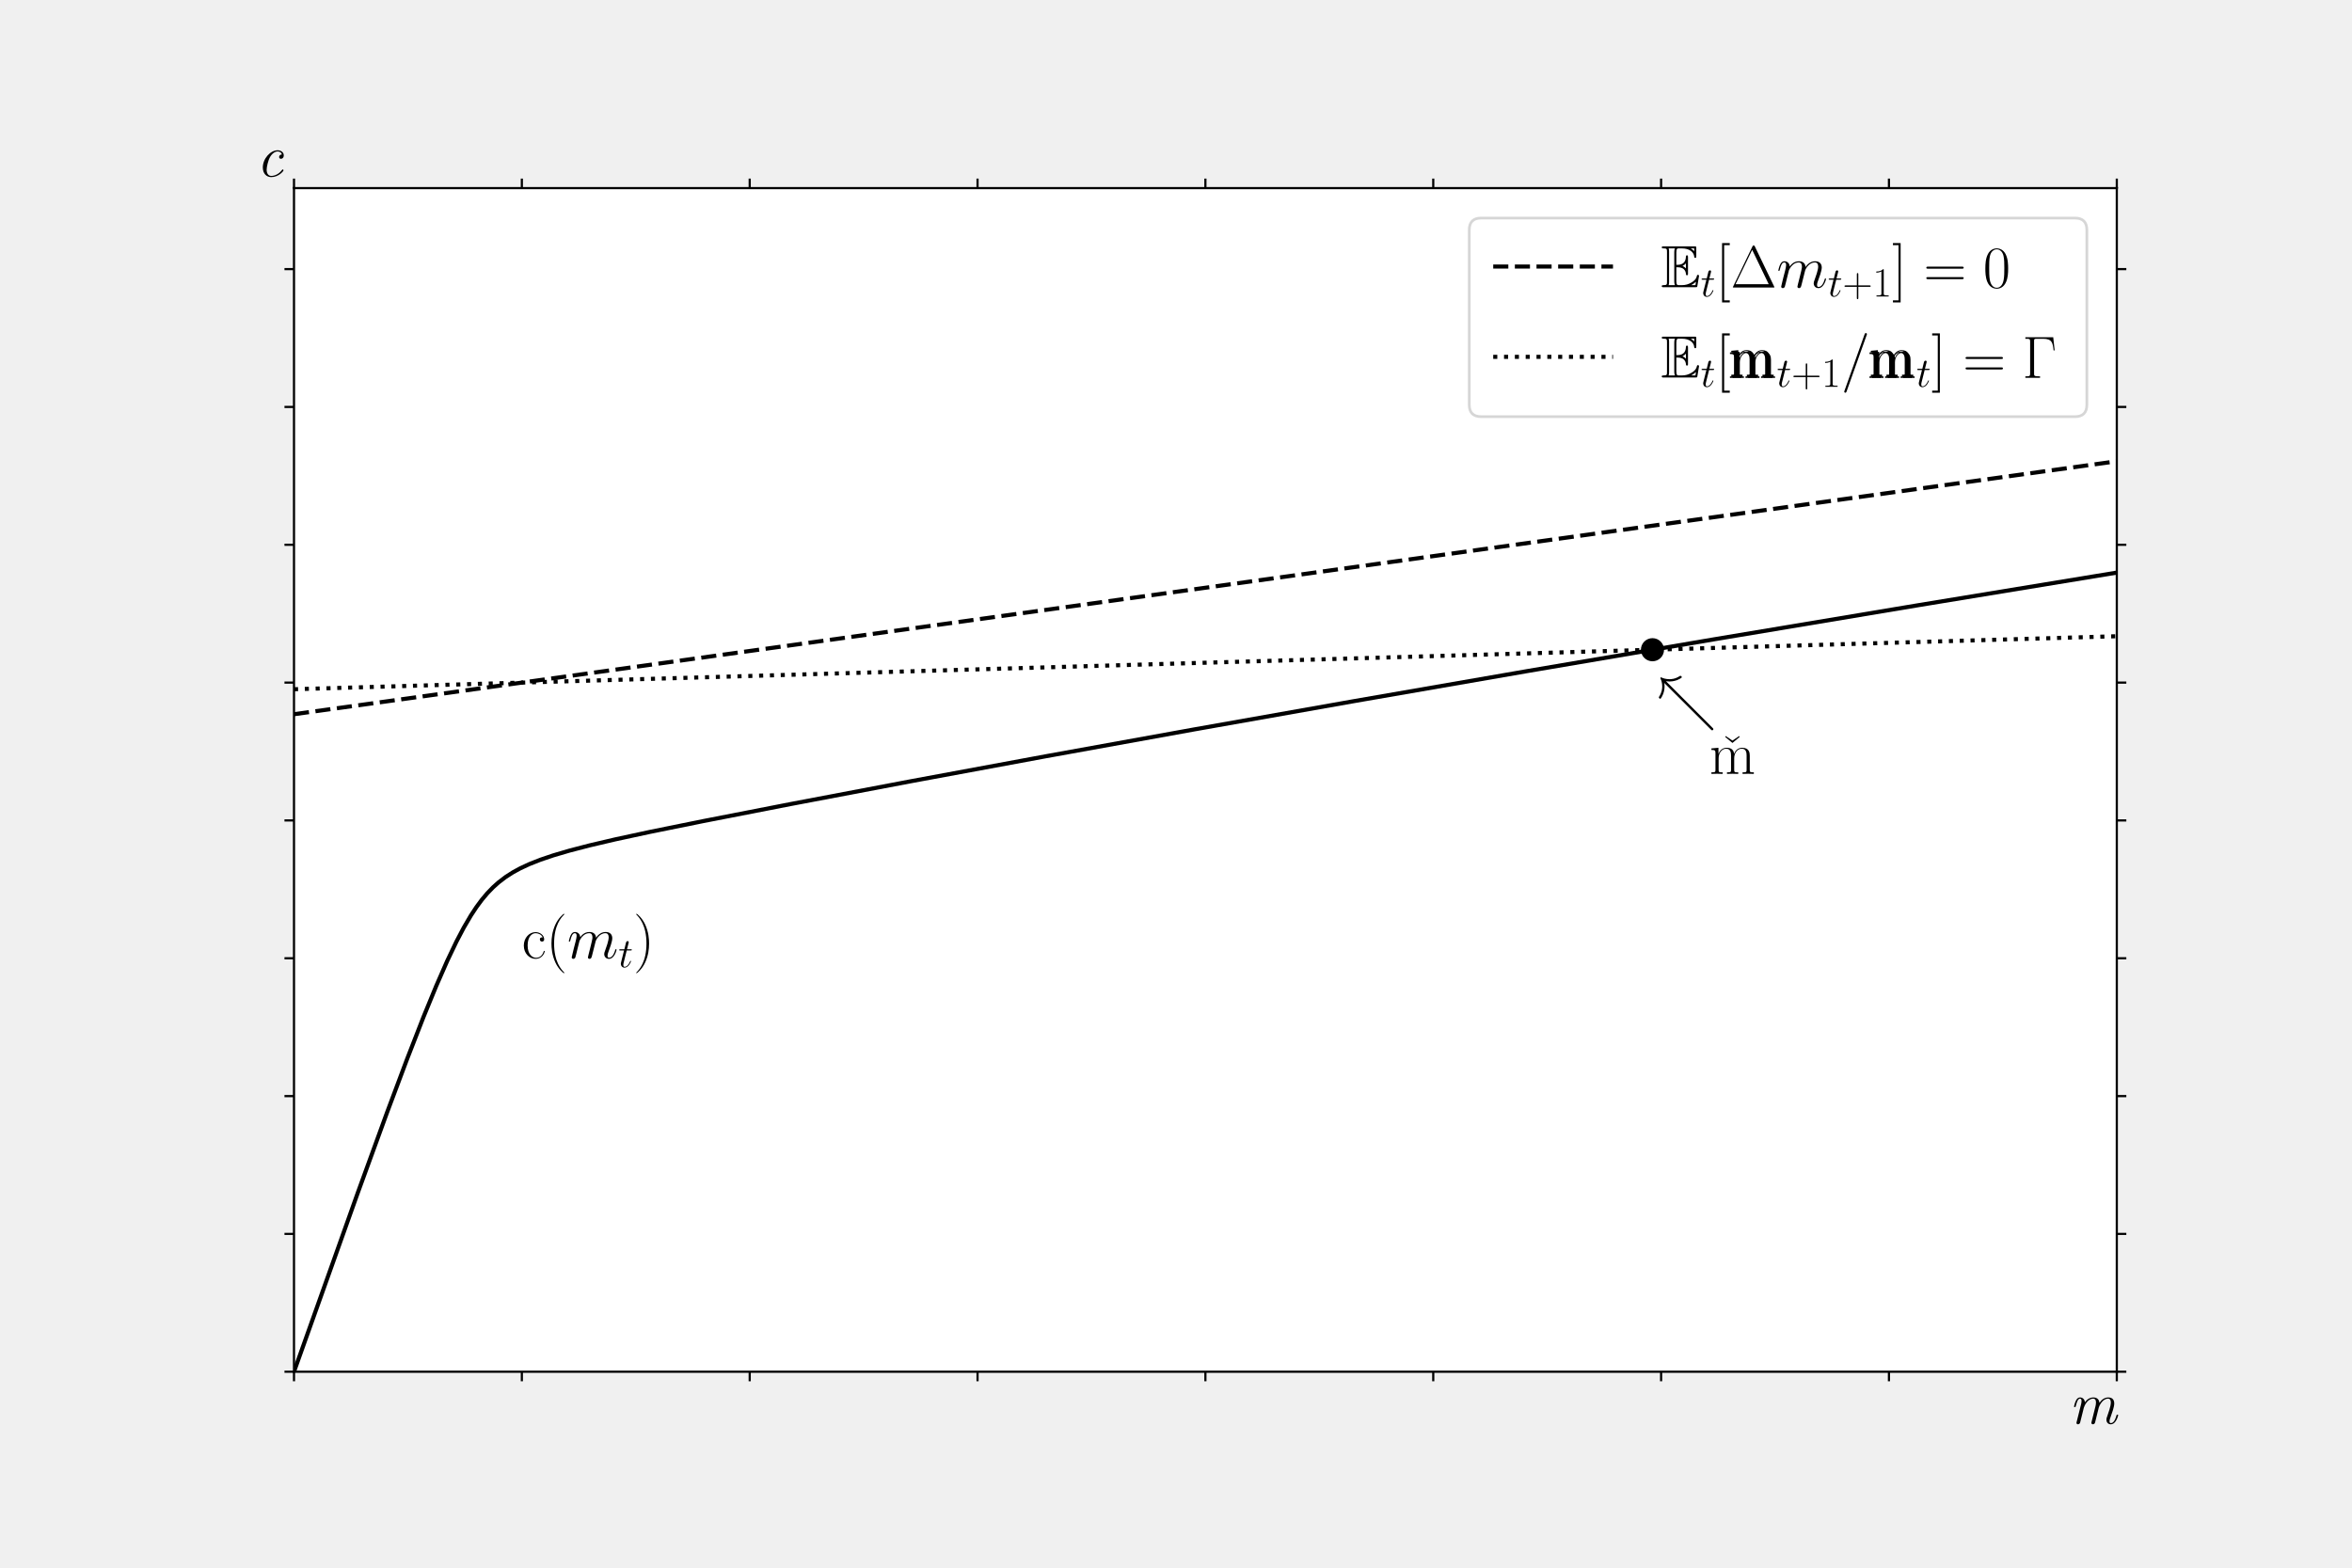
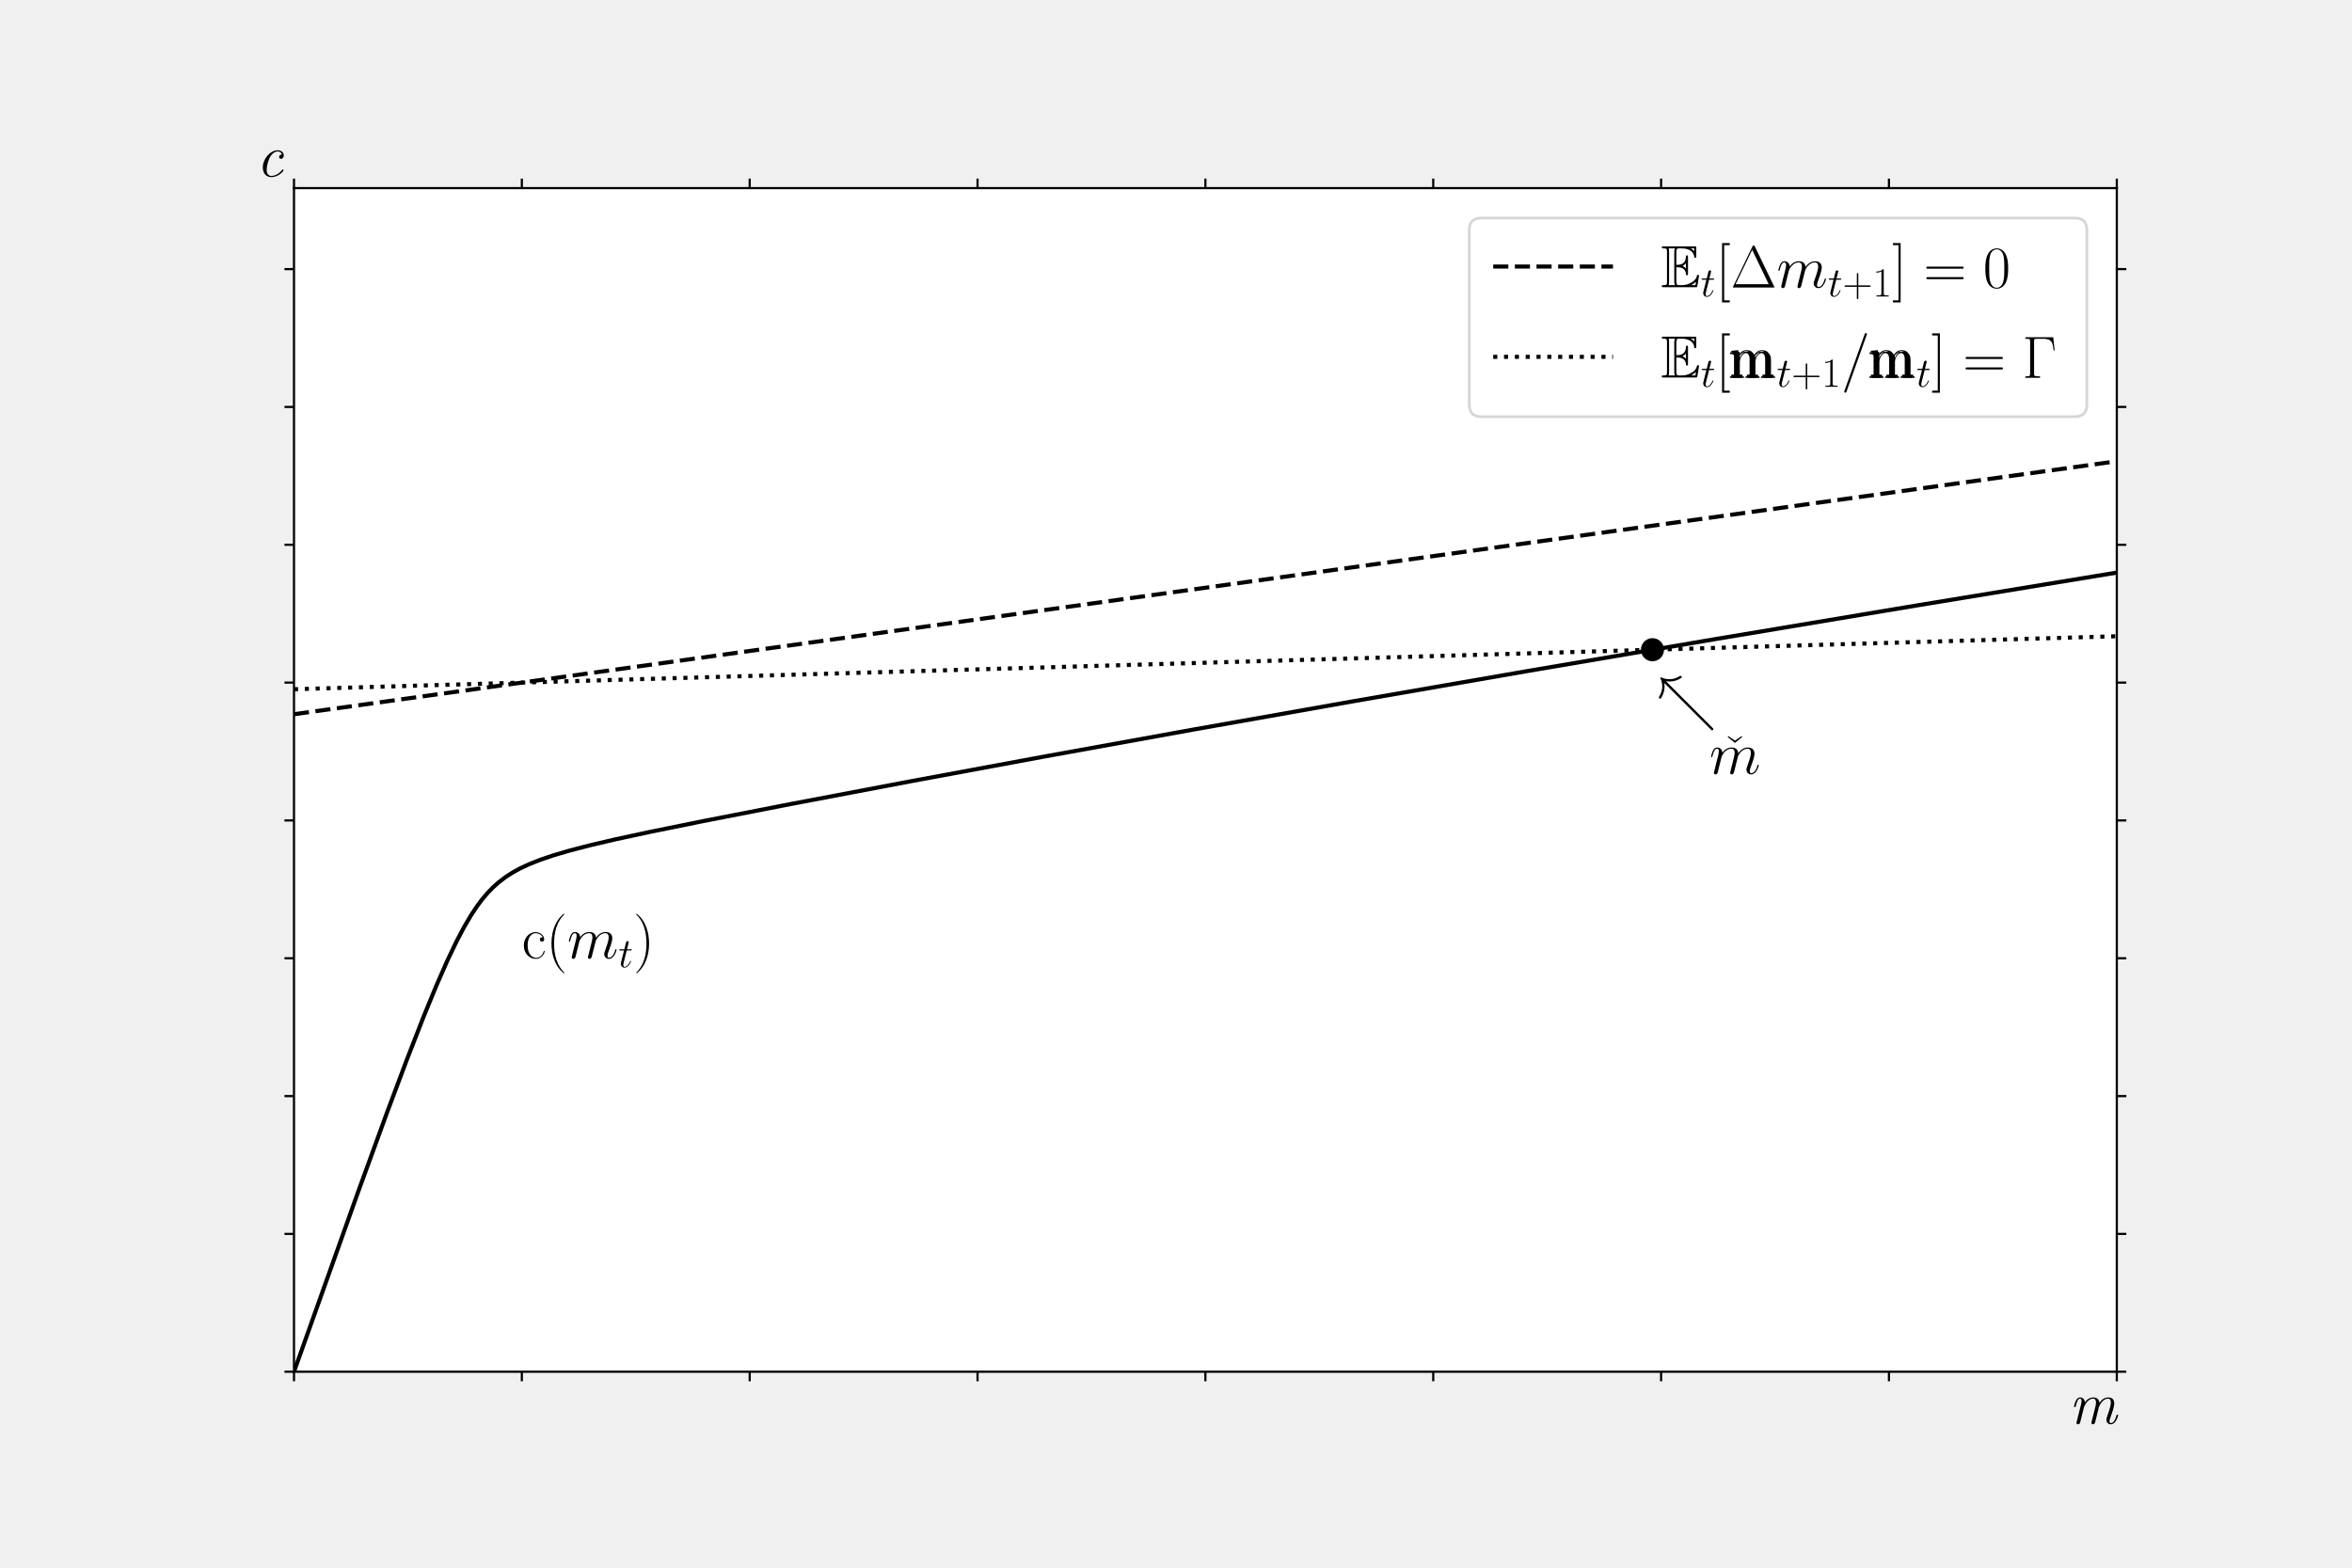
<svg xmlns="http://www.w3.org/2000/svg" xmlns:xlink="http://www.w3.org/1999/xlink" height="576pt" version="1.1" viewBox="0 0 864 576" width="864pt">
  <defs>
    <style type="text/css">*{stroke-linecap:butt;stroke-linejoin:round;}</style>
  </defs>
  <g id="figure_1">
    <g id="patch_1">
      <path d="M 0 576  L 864 576  L 864 0  L 0 0  z " style="fill:none;" />
    </g>
    <g id="axes_1">
      <g id="patch_2">
        <path d="M 108 504  L 777.6 504  L 777.6 69.12  L 108 69.12  z " style="fill:#ffffff;" />
      </g>
      <g id="matplotlib.axis_1">
        <g id="xtick_1">
          <g id="line2d_1">
            <defs>
-               <path d="M 0 0  L 0 3.5  " id="md576c1fa11" style="stroke:#000000;stroke-width:0.8;" />
-             </defs>
-             <g>
-               <use style="stroke:#000000;stroke-width:0.8;" x="108" xlink:href="#md576c1fa11" y="504" />
+               <path d="M 0 0  L 0 3.5  " id="ma418f7869b" style="stroke:#000000;stroke-width:0.8;" />
+             </defs>
+             <g>
+               <use style="stroke:#000000;stroke-width:0.8;" x="108" xlink:href="#ma418f7869b" y="504" />
            </g>
          </g>
          <g id="line2d_2">
            <defs>
-               <path d="M 0 0  L 0 -3.5  " id="m4f9e0c82af" style="stroke:#000000;stroke-width:0.8;" />
-             </defs>
-             <g>
-               <use style="stroke:#000000;stroke-width:0.8;" x="108" xlink:href="#m4f9e0c82af" y="69.12" />
+               <path d="M 0 0  L 0 -3.5  " id="m08414c9677" style="stroke:#000000;stroke-width:0.8;" />
+             </defs>
+             <g>
+               <use style="stroke:#000000;stroke-width:0.8;" x="108" xlink:href="#m08414c9677" y="69.12" />
            </g>
          </g>
        </g>
        <g id="xtick_2">
          <g id="line2d_3">
            <g>
-               <use style="stroke:#000000;stroke-width:0.8;" x="191.7" xlink:href="#md576c1fa11" y="504" />
+               <use style="stroke:#000000;stroke-width:0.8;" x="191.7" xlink:href="#ma418f7869b" y="504" />
            </g>
          </g>
          <g id="line2d_4">
            <g>
-               <use style="stroke:#000000;stroke-width:0.8;" x="191.7" xlink:href="#m4f9e0c82af" y="69.12" />
+               <use style="stroke:#000000;stroke-width:0.8;" x="191.7" xlink:href="#m08414c9677" y="69.12" />
            </g>
          </g>
        </g>
        <g id="xtick_3">
          <g id="line2d_5">
            <g>
-               <use style="stroke:#000000;stroke-width:0.8;" x="275.4" xlink:href="#md576c1fa11" y="504" />
+               <use style="stroke:#000000;stroke-width:0.8;" x="275.4" xlink:href="#ma418f7869b" y="504" />
            </g>
          </g>
          <g id="line2d_6">
            <g>
-               <use style="stroke:#000000;stroke-width:0.8;" x="275.4" xlink:href="#m4f9e0c82af" y="69.12" />
+               <use style="stroke:#000000;stroke-width:0.8;" x="275.4" xlink:href="#m08414c9677" y="69.12" />
            </g>
          </g>
        </g>
        <g id="xtick_4">
          <g id="line2d_7">
            <g>
-               <use style="stroke:#000000;stroke-width:0.8;" x="359.1" xlink:href="#md576c1fa11" y="504" />
+               <use style="stroke:#000000;stroke-width:0.8;" x="359.1" xlink:href="#ma418f7869b" y="504" />
            </g>
          </g>
          <g id="line2d_8">
            <g>
-               <use style="stroke:#000000;stroke-width:0.8;" x="359.1" xlink:href="#m4f9e0c82af" y="69.12" />
+               <use style="stroke:#000000;stroke-width:0.8;" x="359.1" xlink:href="#m08414c9677" y="69.12" />
            </g>
          </g>
        </g>
        <g id="xtick_5">
          <g id="line2d_9">
            <g>
-               <use style="stroke:#000000;stroke-width:0.8;" x="442.8" xlink:href="#md576c1fa11" y="504" />
+               <use style="stroke:#000000;stroke-width:0.8;" x="442.8" xlink:href="#ma418f7869b" y="504" />
            </g>
          </g>
          <g id="line2d_10">
            <g>
-               <use style="stroke:#000000;stroke-width:0.8;" x="442.8" xlink:href="#m4f9e0c82af" y="69.12" />
+               <use style="stroke:#000000;stroke-width:0.8;" x="442.8" xlink:href="#m08414c9677" y="69.12" />
            </g>
          </g>
        </g>
        <g id="xtick_6">
          <g id="line2d_11">
            <g>
-               <use style="stroke:#000000;stroke-width:0.8;" x="526.5" xlink:href="#md576c1fa11" y="504" />
+               <use style="stroke:#000000;stroke-width:0.8;" x="526.5" xlink:href="#ma418f7869b" y="504" />
            </g>
          </g>
          <g id="line2d_12">
            <g>
-               <use style="stroke:#000000;stroke-width:0.8;" x="526.5" xlink:href="#m4f9e0c82af" y="69.12" />
+               <use style="stroke:#000000;stroke-width:0.8;" x="526.5" xlink:href="#m08414c9677" y="69.12" />
            </g>
          </g>
        </g>
        <g id="xtick_7">
          <g id="line2d_13">
            <g>
-               <use style="stroke:#000000;stroke-width:0.8;" x="610.2" xlink:href="#md576c1fa11" y="504" />
+               <use style="stroke:#000000;stroke-width:0.8;" x="610.2" xlink:href="#ma418f7869b" y="504" />
            </g>
          </g>
          <g id="line2d_14">
            <g>
-               <use style="stroke:#000000;stroke-width:0.8;" x="610.2" xlink:href="#m4f9e0c82af" y="69.12" />
+               <use style="stroke:#000000;stroke-width:0.8;" x="610.2" xlink:href="#m08414c9677" y="69.12" />
            </g>
          </g>
        </g>
        <g id="xtick_8">
          <g id="line2d_15">
            <g>
-               <use style="stroke:#000000;stroke-width:0.8;" x="693.9" xlink:href="#md576c1fa11" y="504" />
+               <use style="stroke:#000000;stroke-width:0.8;" x="693.9" xlink:href="#ma418f7869b" y="504" />
            </g>
          </g>
          <g id="line2d_16">
            <g>
-               <use style="stroke:#000000;stroke-width:0.8;" x="693.9" xlink:href="#m4f9e0c82af" y="69.12" />
+               <use style="stroke:#000000;stroke-width:0.8;" x="693.9" xlink:href="#m08414c9677" y="69.12" />
            </g>
          </g>
        </g>
        <g id="xtick_9">
          <g id="line2d_17">
            <g>
-               <use style="stroke:#000000;stroke-width:0.8;" x="777.6" xlink:href="#md576c1fa11" y="504" />
+               <use style="stroke:#000000;stroke-width:0.8;" x="777.6" xlink:href="#ma418f7869b" y="504" />
            </g>
          </g>
          <g id="line2d_18">
            <g>
-               <use style="stroke:#000000;stroke-width:0.8;" x="777.6" xlink:href="#m4f9e0c82af" y="69.12" />
+               <use style="stroke:#000000;stroke-width:0.8;" x="777.6" xlink:href="#m08414c9677" y="69.12" />
            </g>
          </g>
        </g>
        <g id="text_1">
          <g transform="translate(760.0656 523.0932)scale(0.22 -0.22)">
            <defs>
              <path d="M 49.797 27.047  C 50.406 29.344 55.797 42.016 65.406 42.016  C 70 42.016 70 37.016 70 35.328  C 70 29.141 65.594 17.156 63.906 12.281  C 63 9.781 62.594 8.875 62.594 6.781  C 62.594 2 65.703 -1 69.797 -1  C 79.094 -1 82.297 13.875 82.297 14.266  C 82.297 15.172 81.406 15.172 81 15.172  C 79.797 15.172 79.703 14.875 79.297 13.375  C 78.406 9.984 75.703 1 70.094 1  C 68.594 1 67.797 1.703 67.797 3.984  C 67.797 6.391 68.906 9.484 69.703 11.469  C 72.297 18.766 75.703 28.047 75.703 33.828  C 75.703 39.109 73.406 44 65.703 44  C 59.5 44 54.5 40.406 50.906 34.938  C 50.297 41.719 45.594 44 40.797 44  C 35 44 30.094 40.906 26.5 35.922  C 26.203 40.406 23.094 44 18.5 44  C 16.203 44 13.594 43.016 11.5 38.719  C 9.594 35.031 8.297 29.031 8.297 28.844  C 8.297 28.047 8.797 27.844 9.703 27.844  C 10.797 27.844 10.906 27.938 11.5 30.234  C 13 36.125 14.906 42.016 18.297 42.016  C 20.906 42.016 20.906 39.109 20.906 37.922  C 20.906 36.016 20.5 33.828 20.094 32.438  L 12.797 3.297  C 12.406 1.891 12.406 1.797 12.406 1.391  C 12.406 0.203 13.203 -1 15 -1  C 16.203 -1 17.797 -0.297 18.5 1.703  C 18.703 2.688 22.5 17.656 23.094 20.156  C 23.594 22.359 24.203 24.453 24.703 26.641  C 25.703 30.328 31.203 42.016 40.5 42.016  C 45.094 42.016 45.094 36.922 45.094 35.328  C 45.094 33.328 44.703 31.141 44.297 29.344  L 37.703 3  C 37.406 1.891 37.406 1.594 37.406 1.391  C 37.406 0.297 38.203 -1 40 -1  C 42.297 -1 43.297 0.797 43.703 2.5  z " id="CMTI12-109" />
            </defs>
            <use transform="scale(0.996264)" xlink:href="#CMTI12-109" />
          </g>
        </g>
      </g>
      <g id="matplotlib.axis_2">
        <g id="ytick_1">
          <g id="line2d_19">
            <defs>
-               <path d="M 0 0  L -3.5 0  " id="mf4620b4316" style="stroke:#000000;stroke-width:0.8;" />
-             </defs>
-             <g>
-               <use style="stroke:#000000;stroke-width:0.8;" x="108" xlink:href="#mf4620b4316" y="504" />
+               <path d="M 0 0  L -3.5 0  " id="m62211bf81e" style="stroke:#000000;stroke-width:0.8;" />
+             </defs>
+             <g>
+               <use style="stroke:#000000;stroke-width:0.8;" x="108" xlink:href="#m62211bf81e" y="504" />
            </g>
          </g>
          <g id="line2d_20">
            <defs>
-               <path d="M 0 0  L 3.5 0  " id="m17664f1212" style="stroke:#000000;stroke-width:0.8;" />
-             </defs>
-             <g>
-               <use style="stroke:#000000;stroke-width:0.8;" x="777.6" xlink:href="#m17664f1212" y="504" />
+               <path d="M 0 0  L 3.5 0  " id="ma9d53d295d" style="stroke:#000000;stroke-width:0.8;" />
+             </defs>
+             <g>
+               <use style="stroke:#000000;stroke-width:0.8;" x="777.6" xlink:href="#ma9d53d295d" y="504" />
            </g>
          </g>
        </g>
        <g id="ytick_2">
          <g id="line2d_21">
            <g>
-               <use style="stroke:#000000;stroke-width:0.8;" x="108" xlink:href="#mf4620b4316" y="453.36" />
+               <use style="stroke:#000000;stroke-width:0.8;" x="108" xlink:href="#m62211bf81e" y="453.36" />
            </g>
          </g>
          <g id="line2d_22">
            <g>
-               <use style="stroke:#000000;stroke-width:0.8;" x="777.6" xlink:href="#m17664f1212" y="453.36" />
+               <use style="stroke:#000000;stroke-width:0.8;" x="777.6" xlink:href="#ma9d53d295d" y="453.36" />
            </g>
          </g>
        </g>
        <g id="ytick_3">
          <g id="line2d_23">
            <g>
-               <use style="stroke:#000000;stroke-width:0.8;" x="108" xlink:href="#mf4620b4316" y="402.721" />
+               <use style="stroke:#000000;stroke-width:0.8;" x="108" xlink:href="#m62211bf81e" y="402.721" />
            </g>
          </g>
          <g id="line2d_24">
            <g>
-               <use style="stroke:#000000;stroke-width:0.8;" x="777.6" xlink:href="#m17664f1212" y="402.721" />
+               <use style="stroke:#000000;stroke-width:0.8;" x="777.6" xlink:href="#ma9d53d295d" y="402.721" />
            </g>
          </g>
        </g>
        <g id="ytick_4">
          <g id="line2d_25">
            <g>
-               <use style="stroke:#000000;stroke-width:0.8;" x="108" xlink:href="#mf4620b4316" y="352.081" />
+               <use style="stroke:#000000;stroke-width:0.8;" x="108" xlink:href="#m62211bf81e" y="352.081" />
            </g>
          </g>
          <g id="line2d_26">
            <g>
-               <use style="stroke:#000000;stroke-width:0.8;" x="777.6" xlink:href="#m17664f1212" y="352.081" />
+               <use style="stroke:#000000;stroke-width:0.8;" x="777.6" xlink:href="#ma9d53d295d" y="352.081" />
            </g>
          </g>
        </g>
        <g id="ytick_5">
          <g id="line2d_27">
            <g>
-               <use style="stroke:#000000;stroke-width:0.8;" x="108" xlink:href="#mf4620b4316" y="301.442" />
+               <use style="stroke:#000000;stroke-width:0.8;" x="108" xlink:href="#m62211bf81e" y="301.442" />
            </g>
          </g>
          <g id="line2d_28">
            <g>
-               <use style="stroke:#000000;stroke-width:0.8;" x="777.6" xlink:href="#m17664f1212" y="301.442" />
+               <use style="stroke:#000000;stroke-width:0.8;" x="777.6" xlink:href="#ma9d53d295d" y="301.442" />
            </g>
          </g>
        </g>
        <g id="ytick_6">
          <g id="line2d_29">
            <g>
-               <use style="stroke:#000000;stroke-width:0.8;" x="108" xlink:href="#mf4620b4316" y="250.802" />
+               <use style="stroke:#000000;stroke-width:0.8;" x="108" xlink:href="#m62211bf81e" y="250.802" />
            </g>
          </g>
          <g id="line2d_30">
            <g>
-               <use style="stroke:#000000;stroke-width:0.8;" x="777.6" xlink:href="#m17664f1212" y="250.802" />
+               <use style="stroke:#000000;stroke-width:0.8;" x="777.6" xlink:href="#ma9d53d295d" y="250.802" />
            </g>
          </g>
        </g>
        <g id="ytick_7">
          <g id="line2d_31">
            <g>
-               <use style="stroke:#000000;stroke-width:0.8;" x="108" xlink:href="#mf4620b4316" y="200.163" />
+               <use style="stroke:#000000;stroke-width:0.8;" x="108" xlink:href="#m62211bf81e" y="200.163" />
            </g>
          </g>
          <g id="line2d_32">
            <g>
-               <use style="stroke:#000000;stroke-width:0.8;" x="777.6" xlink:href="#m17664f1212" y="200.163" />
+               <use style="stroke:#000000;stroke-width:0.8;" x="777.6" xlink:href="#ma9d53d295d" y="200.163" />
            </g>
          </g>
        </g>
        <g id="ytick_8">
          <g id="line2d_33">
            <g>
-               <use style="stroke:#000000;stroke-width:0.8;" x="108" xlink:href="#mf4620b4316" y="149.523" />
+               <use style="stroke:#000000;stroke-width:0.8;" x="108" xlink:href="#m62211bf81e" y="149.523" />
            </g>
          </g>
          <g id="line2d_34">
            <g>
-               <use style="stroke:#000000;stroke-width:0.8;" x="777.6" xlink:href="#m17664f1212" y="149.523" />
+               <use style="stroke:#000000;stroke-width:0.8;" x="777.6" xlink:href="#ma9d53d295d" y="149.523" />
            </g>
          </g>
        </g>
        <g id="ytick_9">
          <g id="line2d_35">
            <g>
-               <use style="stroke:#000000;stroke-width:0.8;" x="108" xlink:href="#mf4620b4316" y="98.884" />
+               <use style="stroke:#000000;stroke-width:0.8;" x="108" xlink:href="#m62211bf81e" y="98.884" />
            </g>
          </g>
          <g id="line2d_36">
            <g>
-               <use style="stroke:#000000;stroke-width:0.8;" x="777.6" xlink:href="#m17664f1212" y="98.884" />
+               <use style="stroke:#000000;stroke-width:0.8;" x="777.6" xlink:href="#ma9d53d295d" y="98.884" />
            </g>
          </g>
        </g>
        <g id="text_2">
          <g transform="translate(94.13689 64.85739)scale(0.22 -0.22)">
            <defs>
              <path d="M 43 37  C 40.5 37 38.297 35.094 38.297 32.703  C 38.297 30.203 40.5 29.719 41.406 29.719  C 42.406 29.719 46.094 30.312 46.094 35.547  C 46.094 40.281 41.906 44 35.797 44  C 23.594 44 11 29.938 11 15.172  C 11 4.984 17.094 -1 25.094 -1  C 37.5 -1 45.703 9.031 45.703 10.438  C 45.703 11.125 44.906 11.922 44.297 11.922  C 44 11.922 43.906 11.828 43.094 10.938  C 37.797 3.781 30.297 1 25.203 1  C 20.094 1 17.406 5.484 17.406 11.375  C 17.406 15.969 19.797 26.938 23.094 32.625  C 26.5 38.625 31.406 42.016 35.703 42.016  C 36.297 42.016 41.594 42.016 43 37  z " id="CMTI12-99" />
            </defs>
            <use transform="scale(0.996264)" xlink:href="#CMTI12-99" />
          </g>
        </g>
      </g>
      <g id="line2d_37">
-         <path clip-path="url(#pa26157b390)" d="M 108 504  L 131.459 438.182  L 142.184 408.743  L 149.557 389.079  L 155.589 373.605  L 160.281 362.179  L 164.303 353.016  L 167.654 345.994  L 170.335 340.886  L 173.016 336.311  L 175.027 333.261  L 177.038 330.547  L 179.049 328.161  L 181.059 326.08  L 183.07 324.271  L 185.751 322.221  L 188.432 320.503  L 191.114 319.042  L 194.465 317.484  L 198.486 315.896  L 203.178 314.306  L 209.211 312.531  L 216.584 310.614  L 225.968 308.414  L 238.703 305.667  L 258.141 301.724  L 290.314 295.449  L 334.551 287.054  L 384.151 277.87  L 438.443 268.046  L 497.427 257.604  L 561.103 246.559  L 630.141 234.814  L 704.541 222.386  L 777.6 210.383  L 777.6 210.383  " style="fill:none;stroke:#000000;stroke-linecap:square;stroke-width:1.5;" />
+         <path clip-path="url(#p46bc713dbd)" d="M 108 504  L 131.459 438.182  L 142.184 408.743  L 149.557 389.079  L 155.589 373.605  L 160.281 362.179  L 164.303 353.016  L 167.654 345.994  L 170.335 340.886  L 173.016 336.311  L 175.027 333.261  L 177.038 330.547  L 179.049 328.161  L 181.059 326.08  L 183.07 324.271  L 185.751 322.221  L 188.432 320.503  L 191.114 319.042  L 194.465 317.484  L 198.486 315.896  L 203.178 314.306  L 209.211 312.531  L 216.584 310.614  L 225.968 308.414  L 238.703 305.667  L 258.141 301.724  L 290.314 295.449  L 334.551 287.054  L 384.151 277.87  L 438.443 268.046  L 497.427 257.604  L 561.103 246.559  L 630.141 234.814  L 704.541 222.386  L 777.6 210.383  L 777.6 210.383  " style="fill:none;stroke:#000000;stroke-linecap:square;stroke-width:1.5;" />
      </g>
      <g id="line2d_38">
-         <path clip-path="url(#pa26157b390)" d="M 108 262.42  L 777.6 169.477  L 777.6 169.477  " style="fill:none;stroke:#000000;stroke-dasharray:5.55,2.4;stroke-dashoffset:0;stroke-width:1.5;" />
+         <path clip-path="url(#p46bc713dbd)" d="M 108 262.42  L 777.6 169.477  L 777.6 169.477  " style="fill:none;stroke:#000000;stroke-dasharray:5.55,2.4;stroke-dashoffset:0;stroke-width:1.5;" />
      </g>
      <g id="line2d_39">
-         <path clip-path="url(#pa26157b390)" d="M 108 253.237  L 777.6 233.76  L 777.6 233.76  " style="fill:none;stroke:#000000;stroke-dasharray:1.5,2.475;stroke-dashoffset:0;stroke-width:1.5;" />
+         <path clip-path="url(#p46bc713dbd)" d="M 108 253.237  L 777.6 233.76  L 777.6 233.76  " style="fill:none;stroke:#000000;stroke-dasharray:1.5,2.475;stroke-dashoffset:0;stroke-width:1.5;" />
      </g>
      <g id="line2d_40">
-         <path clip-path="url(#pa26157b390)" d="M 607.032 238.721  " style="fill:none;stroke:#000000;stroke-linecap:square;stroke-width:1.5;" />
+         <path clip-path="url(#p46bc713dbd)" d="M 607.032 238.721  " style="fill:none;stroke:#000000;stroke-linecap:square;stroke-width:1.5;" />
        <defs>
-           <path d="M 0 3.75  C 0.995 3.75 1.948 3.355 2.652 2.652  C 3.355 1.948 3.75 0.995 3.75 0  C 3.75 -0.995 3.355 -1.948 2.652 -2.652  C 1.948 -3.355 0.995 -3.75 0 -3.75  C -0.995 -3.75 -1.948 -3.355 -2.652 -2.652  C -3.355 -1.948 -3.75 -0.995 -3.75 0  C -3.75 0.995 -3.355 1.948 -2.652 2.652  C -1.948 3.355 -0.995 3.75 0 3.75  z " id="m15eeee6f37" style="stroke:#000000;" />
+           <path d="M 0 3.75  C 0.995 3.75 1.948 3.355 2.652 2.652  C 3.355 1.948 3.75 0.995 3.75 0  C 3.75 -0.995 3.355 -1.948 2.652 -2.652  C 1.948 -3.355 0.995 -3.75 0 -3.75  C -0.995 -3.75 -1.948 -3.355 -2.652 -2.652  C -3.355 -1.948 -3.75 -0.995 -3.75 0  C -3.75 0.995 -3.355 1.948 -2.652 2.652  C -1.948 3.355 -0.995 3.75 0 3.75  z " id="m5df44e95e3" style="stroke:#000000;" />
        </defs>
-         <g clip-path="url(#pa26157b390)">
-           <use style="stroke:#000000;" x="607.032" xlink:href="#m15eeee6f37" y="238.721" />
+         <g clip-path="url(#p46bc713dbd)">
+           <use style="stroke:#000000;" x="607.032" xlink:href="#m5df44e95e3" y="238.721" />
        </g>
      </g>
      <g id="patch_3">
        <path d="M 108 504  L 108 69.12  " style="fill:none;stroke:#000000;stroke-linecap:square;stroke-linejoin:miter;stroke-width:0.8;" />
      </g>
      <g id="patch_4">
        <path d="M 777.6 504  L 777.6 69.12  " style="fill:none;stroke:#000000;stroke-linecap:square;stroke-linejoin:miter;stroke-width:0.8;" />
      </g>
      <g id="patch_5">
        <path d="M 108 504  L 777.6 504  " style="fill:none;stroke:#000000;stroke-linecap:square;stroke-linejoin:miter;stroke-width:0.8;" />
      </g>
      <g id="patch_6">
        <path d="M 108 69.12  L 777.6 69.12  " style="fill:none;stroke:#000000;stroke-linecap:square;stroke-linejoin:miter;stroke-width:0.8;" />
      </g>
      <g id="text_3">
        <g transform="translate(191.7 352.0813)scale(0.22 -0.22)">
          <defs>
            <path d="M 34.906 35  C 33 35 30.203 35 30.203 31.516  C 30.203 28.719 32.5 27.922 33.797 27.922  C 34.5 27.922 37.406 28.234 37.406 31.625  C 37.406 38.547 30.594 43.797 22.906 43.797  C 12.297 43.797 3.297 34.031 3.297 21.297  C 3.297 8.062 12.703 -1 22.906 -1  C 35.297 -1 38.406 10.578 38.406 11.688  C 38.406 12.094 38.297 12.391 37.594 12.391  C 36.906 12.391 36.797 12.297 36.406 10.984  C 33.797 2.812 28.094 0.797 23.797 0.797  C 17.406 0.797 9.703 6.672 9.703 21.391  C 9.703 36.531 17.094 42 23 42  C 26.906 42 32.703 40.203 34.906 35  z " id="CMR17-99" />
            <path d="M 30.594 -24.391  C 30.594 -24.297 30.594 -24.094 30.297 -23.797  C 25.703 -19.125 13.406 -6.359 13.406 24.703  C 13.406 55.766 25.5 68.422 30.406 73.391  C 30.406 73.5 30.594 73.703 30.594 74  C 30.594 74.297 30.297 74.5 29.906 74.5  C 28.797 74.5 20.297 67.125 15.406 56.156  C 10.406 45.109 9 34.359 9 24.812  C 9 17.625 9.703 5.484 15.703 -7.359  C 20.5 -17.734 28.703 -25 29.906 -25  C 30.406 -25 30.594 -24.797 30.594 -24.391  z " id="CMR17-40" />
            <path d="M 20.594 29.234  C 20.797 29.844 23.297 34.828 27 38.016  C 29.594 40.406 33 42.016 36.906 42.016  C 40.906 42.016 42.297 39.016 42.297 35.031  C 42.297 34.422 42.297 32.438 41.094 27.734  L 38.594 17.469  C 37.797 14.469 35.906 7.078 35.703 5.984  C 35.297 4.484 34.703 1.891 34.703 1.5  C 34.703 0.094 35.797 -1 37.297 -1  C 40.297 -1 40.797 1.297 41.703 4.891  L 47.703 28.734  C 47.906 29.531 53.094 42.016 64.094 42.016  C 68.094 42.016 69.5 39.016 69.5 35.031  C 69.5 29.438 65.594 18.562 63.406 12.578  C 62.5 10.172 62 8.875 62 7.078  C 62 2.594 65.094 -1 69.906 -1  C 79.203 -1 82.703 13.672 82.703 14.266  C 82.703 14.766 82.297 15.172 81.703 15.172  C 80.797 15.172 80.703 14.875 80.203 13.172  C 77.906 5.188 74.203 1 70.203 1  C 69.203 1 67.594 1 67.594 4.203  C 67.594 6.812 68.797 10 69.203 11.094  C 71 15.906 75.5 27.703 75.5 33.516  C 75.5 39.5 72 44 64.406 44  C 57.703 44 52.297 40.219 48.297 34.328  C 48 39.719 44.703 44 37.203 44  C 28.297 44 23.594 37.734 21.797 35.234  C 21.5 40.906 17.406 44 13 44  C 10.094 44 7.797 42.609 5.906 38.812  C 4.094 35.219 2.703 29.141 2.703 28.734  C 2.703 28.344 3.094 27.844 3.797 27.844  C 4.594 27.844 4.703 27.938 5.297 30.234  C 6.797 36.125 8.703 42.016 12.703 42.016  C 15 42.016 15.797 40.406 15.797 37.422  C 15.797 35.219 14.797 31.328 14.094 28.234  L 11.297 17.469  C 10.906 15.562 9.797 11.078 9.297 9.281  C 8.594 6.688 7.5 2 7.5 1.5  C 7.5 0.094 8.594 -1 10.094 -1  C 11.297 -1 12.703 -0.406 13.5 1.094  C 13.703 1.594 14.594 5.094 15.094 7.078  L 17.297 16.062  z " id="CMMI12-109" />
            <path d="M 20.094 40.094  L 29.297 40.094  C 31.203 40.094 32.203 40.094 32.203 41.891  C 32.203 43 31.594 43 29.594 43  L 20.797 43  L 24.5 57.688  C 24.906 59.078 24.906 59.281 24.906 60  C 24.906 61.609 23.594 62.5 22.297 62.5  C 21.5 62.5 19.203 62.203 18.406 58.984  L 14.5 43  L 5.094 43  C 3.094 43 2.203 43 2.203 41.094  C 2.203 40.094 2.906 40.094 4.797 40.094  L 13.703 40.094  L 7.094 13.766  C 6.297 10.281 6 9.281 6 7.984  C 6 3.297 9.297 -1 14.906 -1  C 25 -1 30.406 13.562 30.406 14.25  C 30.406 14.859 30 15.156 29.406 15.156  C 29.203 15.156 28.797 15.156 28.594 14.75  C 28.5 14.656 28.406 14.547 27.703 12.953  C 25.594 7.984 21 1 15.203 1  C 12.203 1 12 3.5 12 5.688  C 12 5.781 12 7.688 12.297 8.875  z " id="CMMI12-116" />
            <path d="M 26.297 24.703  C 26.297 31.875 25.594 44.016 19.594 56.859  C 14.797 67.234 6.594 74.5 5.406 74.5  C 5.094 74.5 4.703 74.391 4.703 73.891  C 4.703 73.703 4.797 73.594 4.906 73.391  C 9.703 68.406 21.906 55.75 21.906 24.75  C 21.906 -6.359 9.797 -19.016 4.906 -24.016  C 4.797 -24.203 4.703 -24.312 4.703 -24.5  C 4.703 -25 5.094 -25 5.406 -25  C 6.5 -25 15 -17.625 19.906 -6.656  C 24.906 4.391 26.297 15.141 26.297 24.703  z " id="CMR17-41" />
          </defs>
          <use transform="scale(0.996264)" xlink:href="#CMR17-99" />
          <use transform="translate(40.48566 0)scale(0.996264)" xlink:href="#CMR17-40" />
          <use transform="translate(75.76643 0)scale(0.996264)" xlink:href="#CMMI12-109" />
          <use transform="translate(161.0937 -14.94392)scale(0.697382)" xlink:href="#CMMI12-116" />
          <use transform="translate(186.2501 0)scale(0.996264)" xlink:href="#CMR17-41" />
        </g>
      </g>
      <g id="text_4">
        <g transform="translate(608.7055 264.0412)scale(0.22 -0.22)">
          <defs>
            <path d="M 15 62.734  C 16.703 62.438 19 62.234 20.797 62.234  C 22.797 62.234 27.703 62.438 33.5 64.531  C 34.203 64.844 41.594 67.953 41.594 69.547  C 41.594 70.25 40 71.844 39.297 71.844  C 38.906 71.844 38.594 71.734 38 71.344  C 30.094 66.141 23.203 66.141 20.703 66.141  C 14.594 66.141 10.094 67.734 7.797 68.844  C 7.203 69.141 6.906 69.234 6.594 69.234  C 6 69.234 5.594 68.844 5.594 68.234  C 5.594 68.031 5.594 67.844 5.906 67.031  C 7.203 64.344 8.703 59.938 8.703 54.141  C 8.703 49.938 8.094 43.938 3.5 36.844  C 3.094 36.141 3 35.938 3 35.531  C 3 34.844 4.594 33.234 5.297 33.234  C 6.703 33.234 9.5 39.438 10.297 41.344  C 12.406 46.938 12.594 51.734 12.594 54.031  C 12.594 57.234 12.594 57.344 12.094 59.844  L 90.203 -18.156  C 91.406 -19.359 91.594 -19.562 92.406 -19.562  C 93.594 -19.562 94.406 -18.562 94.406 -17.562  C 94.406 -16.766 94.203 -16.562 92.906 -15.266  z " id="CMSY10-45" />
          </defs>
          <use transform="scale(0.996264)" xlink:href="#CMSY10-45" />
        </g>
      </g>
      <g id="text_5">
        <g transform="translate(627.9565 284.297)scale(0.22 -0.22)">
          <defs>
            <path d="M 22.906 55.641  L 11.703 63.203  L 10.703 61.812  L 22.906 51.656  L 35.094 61.812  L 34.094 63.203  z " id="CMR17-20" />
-             <path d="M 67.594 30.203  C 67.594 35.188 66.703 43.594 54.797 43.594  C 48 43.594 43.297 39 41.5 33.609  L 41.406 33.609  C 40.203 41.812 34.297 43.594 28.703 43.594  C 20.797 43.594 16.703 37.5 15.203 33.5  L 15.094 33.5  L 15.094 43.594  L 3.297 42.5  L 3.297 39.906  C 9.203 39.906 10.094 39.297 10.094 34.5  L 10.094 6.688  C 10.094 2.875 9.703 2.391 3.297 2.391  L 3.297 -0.203  C 5.703 0 10.094 0 12.703 0  C 15.297 0 19.797 0 22.203 -0.203  L 22.203 2.391  C 15.797 2.391 15.406 2.781 15.406 6.688  L 15.406 25.906  C 15.406 35.109 21 42 28 42  C 35.406 42 36.203 35.406 36.203 30.594  L 36.203 6.688  C 36.203 2.875 35.797 2.391 29.406 2.391  L 29.406 -0.203  C 31.797 0 36.203 0 38.797 0  C 41.406 0 45.906 0 48.297 -0.203  L 48.297 2.391  C 41.906 2.391 41.5 2.781 41.5 6.688  L 41.5 25.906  C 41.5 35.109 47.094 42 54.094 42  C 61.5 42 62.297 35.406 62.297 30.594  L 62.297 6.688  C 62.297 2.875 61.906 2.391 55.5 2.391  L 55.5 -0.203  C 57.906 0 62.297 0 64.906 0  C 67.5 0 72 0 74.406 -0.203  L 74.406 2.391  C 68 2.391 67.594 2.781 67.594 6.688  z " id="CMR17-109" />
          </defs>
-           <use transform="translate(15.61456 0)scale(0.996264)" xlink:href="#CMR17-20" />
-           <use transform="scale(0.996264)" xlink:href="#CMR17-109" />
+           <use transform="translate(19.81838 0.006461)scale(0.996264)" xlink:href="#CMR17-20" />
+           <use transform="scale(0.996264)" xlink:href="#CMMI12-109" />
        </g>
      </g>
      <g id="legend_1">
        <g id="patch_7">
          <path d="M 544.128 153.094  L 762.2 153.094  Q 766.6 153.094 766.6 148.694  L 766.6 84.52  Q 766.6 80.12 762.2 80.12  L 544.128 80.12  Q 539.728 80.12 539.728 84.52  L 539.728 148.694  Q 539.728 153.094 544.128 153.094  z " style="fill:#ffffff;opacity:0.8;stroke:#cccccc;stroke-linejoin:miter;" />
        </g>
        <g id="line2d_41">
          <path d="M 548.528 97.937  L 592.528 97.937  " style="fill:none;stroke:#000000;stroke-dasharray:5.55,2.4;stroke-dashoffset:0;stroke-width:1.5;" />
        </g>
        <g id="line2d_42" />
        <g id="text_6">
          <g transform="translate(610.1278 105.6366)scale(0.22 -0.22)">
            <defs>
              <path d="M 25.906 34  C 28.406 34 33.203 34 36.703 31.969  C 41.5 28.953 41.906 23.703 41.906 23.125  C 42 21.766 42 20.5 43.703 20.5  C 45.406 20.5 45.406 21.891 45.406 23.703  L 45.406 50.797  C 45.406 52.391 45.406 54 43.703 54  C 42 54 41.906 52.422 41.906 51.578  C 41.297 38 31.094 38 25.906 38  L 25.906 58.938  C 25.906 65.594 27.797 65.594 30.203 65.594  L 35 65.594  C 48.5 65.594 55.203 58.734 55.797 51.875  C 55.906 51.078 56 49.594 57.594 49.594  C 59.297 49.594 59.297 51.188 59.297 52.891  L 59.297 65.906  C 59.297 69 59.094 69 56 69  L 4.797 69  C 3 69 1.406 69 1.406 67.25  C 1.406 65.594 3.297 65.594 4.094 65.594  C 9.797 65.594 10.203 64.797 10.203 59.875  L 10.203 9.719  C 10.203 5 9.906 4 4.594 4  C 3.094 4 1.406 4 1.406 2.297  C 1.406 0.5 3 0.5 4.797 0.5  L 57.797 0.5  C 59.703 0.5 60.703 0.5 61 1.922  C 61.094 2.016 63.906 18.953 63.906 19.453  C 63.906 20.562 63 21.281 62.203 21.281  C 60.797 21.281 60.406 19.969 60.406 19.859  C 59.797 17.219 58.797 12.938 51.5 8.578  C 46.297 5.422 41.203 4 35.703 4  L 30.203 4  C 27.797 4 25.906 4 25.906 10.688  z M 55.797 65.594  L 55.797 60.875  C 54.094 62.734 52.203 64.312 50.094 65.594  z M 36.297 36.172  C 37.906 36.875 40.094 38.375 41.906 40.469  L 41.906 32.062  C 39.5 34.766 36.406 36.062 36.297 36.062  z M 13.703 60.078  C 13.703 61.297 13.703 63.797 12.906 65.594  L 23.5 65.594  C 22.406 63.297 22.406 59.984 22.406 59.078  L 22.406 10.516  C 22.406 6.906 23.094 4.906 23.5 4  L 12.906 4  C 13.703 5.797 13.703 8.297 13.703 9.516  z M 50.906 4  L 50.906 4.094  C 54.094 5.734 56.797 7.875 58.797 9.703  C 58.703 9.312 58 4.812 57.906 4  z " id="MSBM10-69" />
              <path d="M 23.5 -25  L 23.5 -21.516  L 14.094 -21.516  L 14.094 71  L 23.5 71  L 23.5 74.484  L 10.594 74.484  L 10.594 -25  z " id="CMR17-91" />
              <path d="M 40.594 68.797  C 39.797 70.5 39.406 70.5 38.594 70.5  C 37.406 70.5 37.297 70.297 36.594 68.891  L 4.203 1.703  C 4.094 1.5 3.703 0.594 3.703 0.5  C 3.703 0.094 3.797 0 5.594 0  L 71.5 0  C 73.297 0 73.406 0.094 73.406 0.5  C 73.406 0.594 73 1.5 72.906 1.703  z M 36.094 63.094  L 63.797 5.594  L 8.297 5.594  z " id="CMR17-1" />
              <path d="M 37.703 23  L 64.203 23  C 65.594 23 67.297 23 67.297 24.688  C 67.297 26.484 65.703 26.484 64.203 26.484  L 37.703 26.484  L 37.703 52.906  C 37.703 54.297 37.703 56 36 56  C 34.203 56 34.203 54.406 34.203 52.906  L 34.203 26.484  L 7.703 26.484  C 6.297 26.484 4.594 26.484 4.594 24.797  C 4.594 23 6.203 23 7.703 23  L 34.203 23  L 34.203 -3.406  C 34.203 -4.797 34.203 -6.5 35.906 -6.5  C 37.703 -6.5 37.703 -4.906 37.703 -3.406  z " id="CMR17-43" />
              <path d="M 26.594 63.406  C 26.594 65.5 26.5 65.5 25.094 65.5  C 21.203 61.188 15.297 59.797 9.703 59.797  C 9.406 59.797 8.906 59.797 8.797 59.5  C 8.703 59.297 8.703 59.094 8.703 57  C 11.797 57 17 57.594 21 59.984  L 21 7.203  C 21 3.688 20.797 2.5 12.203 2.5  L 9.203 2.5  L 9.203 0  C 14 0 19 0 23.797 0  C 28.594 0 33.594 0 38.406 0  L 38.406 2.5  L 35.406 2.5  C 26.797 2.5 26.594 3.594 26.594 7.156  z " id="CMR17-49" />
              <path d="M 14.297 74.484  L 1.406 74.484  L 1.406 71  L 10.797 71  L 10.797 -21.516  L 1.406 -21.516  L 1.406 -25  L 14.297 -25  z " id="CMR17-93" />
              <path d="M 64.297 31.516  C 65.797 31.516 67.297 31.516 67.297 33.203  C 67.297 35 65.594 35 63.906 35  L 8 35  C 6.297 35 4.594 35 4.594 33.203  C 4.594 31.516 6.094 31.516 7.594 31.516  z M 63.906 14  C 65.594 14 67.297 14 67.297 15.797  C 67.297 17.484 65.797 17.484 64.297 17.484  L 7.594 17.484  C 6.094 17.484 4.594 17.484 4.594 15.797  C 4.594 14 6.297 14 8 14  z " id="CMR17-61" />
              <path d="M 42 31.641  C 42 37.75 41.906 48.125 37.703 56.109  C 34 63.109 28.094 65.594 22.906 65.594  C 18.094 65.594 12 63.406 8.203 56.203  C 4.203 48.719 3.797 39.438 3.797 31.641  C 3.797 25.953 3.906 17.281 7 9.672  C 11.297 -0.609 19 -2 22.906 -2  C 27.5 -2 34.5 -0.109 38.594 9.375  C 41.594 16.281 42 24.359 42 31.641  z M 22.906 -0.406  C 16.5 -0.406 12.703 5.078 11.297 12.688  C 10.203 18.562 10.203 27.156 10.203 32.75  C 10.203 40.438 10.203 46.828 11.5 52.922  C 13.406 61.391 19 64 22.906 64  C 27 64 32.297 61.297 34.203 53.125  C 35.5 47.438 35.594 40.734 35.594 32.75  C 35.594 26.25 35.594 18.266 34.406 12.375  C 32.297 1.484 26.406 -0.406 22.906 -0.406  z " id="CMR17-48" />
            </defs>
            <use transform="scale(0.996264)" xlink:href="#MSBM10-69" />
            <use transform="translate(66.41782 -14.94392)scale(0.697382)" xlink:href="#CMMI12-116" />
            <use transform="translate(91.57426 0)scale(0.996264)" xlink:href="#CMR17-91" />
            <use transform="translate(116.4453 0)scale(0.996264)" xlink:href="#CMR17-1" />
            <use transform="translate(193.3649 0)scale(0.996264)" xlink:href="#CMMI12-109" />
            <use transform="translate(278.6921 -14.94392)scale(0.697382)" xlink:href="#CMMI12-116" />
            <use transform="translate(303.3504 -14.94392)scale(0.697382)" xlink:href="#CMR17-43" />
            <use transform="translate(353.5506 -14.94392)scale(0.697382)" xlink:href="#CMR17-49" />
            <use transform="translate(386.0319 0)scale(0.996264)" xlink:href="#CMR17-93" />
            <use transform="translate(438.577 0)scale(0.996264)" xlink:href="#CMR17-61" />
            <use transform="translate(537.9658 0)scale(0.996264)" xlink:href="#CMR17-48" />
          </g>
        </g>
        <g id="line2d_43">
          <path d="M 548.528 131.114  L 592.528 131.114  " style="fill:none;stroke:#000000;stroke-dasharray:1.5,2.475;stroke-dashoffset:0;stroke-width:1.5;" />
        </g>
        <g id="line2d_44" />
        <g id="text_7">
          <g transform="translate(610.1278 138.8142)scale(0.22 -0.22)">
            <defs>
+               <path d="M 67.594 30.203  C 67.594 35.188 66.703 43.594 54.797 43.594  C 48 43.594 43.297 39 41.5 33.609  L 41.406 33.609  C 40.203 41.812 34.297 43.594 28.703 43.594  C 20.797 43.594 16.703 37.5 15.203 33.5  L 15.094 33.5  L 15.094 43.594  L 3.297 42.5  L 3.297 39.906  C 9.203 39.906 10.094 39.297 10.094 34.5  L 10.094 6.688  C 10.094 2.875 9.703 2.391 3.297 2.391  L 3.297 -0.203  C 5.703 0 10.094 0 12.703 0  C 15.297 0 19.797 0 22.203 -0.203  L 22.203 2.391  C 15.797 2.391 15.406 2.781 15.406 6.688  L 15.406 25.906  C 15.406 35.109 21 42 28 42  C 35.406 42 36.203 35.406 36.203 30.594  L 36.203 6.688  C 36.203 2.875 35.797 2.391 29.406 2.391  L 29.406 -0.203  C 31.797 0 36.203 0 38.797 0  C 41.406 0 45.906 0 48.297 -0.203  L 48.297 2.391  C 41.906 2.391 41.5 2.781 41.5 6.688  L 41.5 25.906  C 41.5 35.109 47.094 42 54.094 42  C 61.5 42 62.297 35.406 62.297 30.594  L 62.297 6.688  C 62.297 2.875 61.906 2.391 55.5 2.391  L 55.5 -0.203  C 57.906 0 62.297 0 64.906 0  C 67.5 0 72 0 74.406 -0.203  L 74.406 2.391  C 68 2.391 67.594 2.781 67.594 6.688  z " id="CMR17-109" />
              <path d="M 42.906 71.281  C 42.906 71.391 43.5 72.906 43.5 73.094  C 43.5 74.297 42.5 75 41.703 75  C 41.203 75 40.297 75 39.5 72.797  L 6 -21.297  C 6 -21.406 5.406 -22.891 5.406 -23.094  C 5.406 -24.297 6.406 -25 7.203 -25  C 7.797 -25 8.703 -24.891 9.406 -22.797  z " id="CMMI12-61" />
              <path d="M 51.797 68  L 5.094 68  L 5.094 65.406  C 12 65.406 13.094 65.406 13.094 60.906  L 13.094 7  C 13.094 2.5 12 2.5 5.094 2.5  L 5.094 0  C 8 0 13.594 0 16.703 0  C 20.797 0 25.594 0 29.703 0  L 29.703 2.5  L 27.5 2.5  C 19.906 2.5 19.703 3.5 19.703 7.109  L 19.703 61.5  C 19.703 64.906 19.906 65.406 23.906 65.406  L 34.906 65.406  C 50.094 65.406 50.906 58.406 52.406 45.906  L 54.203 45.906  z " id="CMR17-0" />
            </defs>
            <use transform="scale(0.996264)" xlink:href="#MSBM10-69" />
            <use transform="translate(66.41782 -14.94392)scale(0.697382)" xlink:href="#CMMI12-116" />
            <use transform="translate(91.57426 0)scale(0.996264)" xlink:href="#CMR17-91" />
            <use transform="translate(112.0175 0)scale(0.996264)" xlink:href="#CMR17-109" />
            <use transform="translate(114.2313 2.767393)scale(0.996264)" xlink:href="#CMR17-109" />
            <use transform="translate(116.4452 0)scale(0.996264)" xlink:href="#CMR17-109" />
            <use transform="translate(193.3648 -14.94392)scale(0.697382)" xlink:href="#CMMI12-116" />
            <use transform="translate(218.0231 -14.94392)scale(0.697382)" xlink:href="#CMR17-43" />
            <use transform="translate(268.2233 -14.94392)scale(0.697382)" xlink:href="#CMR17-49" />
            <use transform="translate(300.7046 0)scale(0.996264)" xlink:href="#CMMI12-61" />
            <use transform="translate(345.0516 0)scale(0.996264)" xlink:href="#CMR17-109" />
            <use transform="translate(347.2655 2.767393)scale(0.996264)" xlink:href="#CMR17-109" />
            <use transform="translate(349.4794 0)scale(0.996264)" xlink:href="#CMR17-109" />
            <use transform="translate(426.399 -14.94392)scale(0.697382)" xlink:href="#CMMI12-116" />
            <use transform="translate(451.5554 0)scale(0.996264)" xlink:href="#CMR17-93" />
            <use transform="translate(504.1005 0)scale(0.996264)" xlink:href="#CMR17-61" />
            <use transform="translate(603.4893 0)scale(0.996264)" xlink:href="#CMR17-0" />
          </g>
        </g>
      </g>
    </g>
  </g>
  <defs>
-     <clipPath id="pa26157b390">
+     <clipPath id="p46bc713dbd">
      <rect height="434.88" width="669.6" x="108" y="69.12" />
    </clipPath>
  </defs>
</svg>
